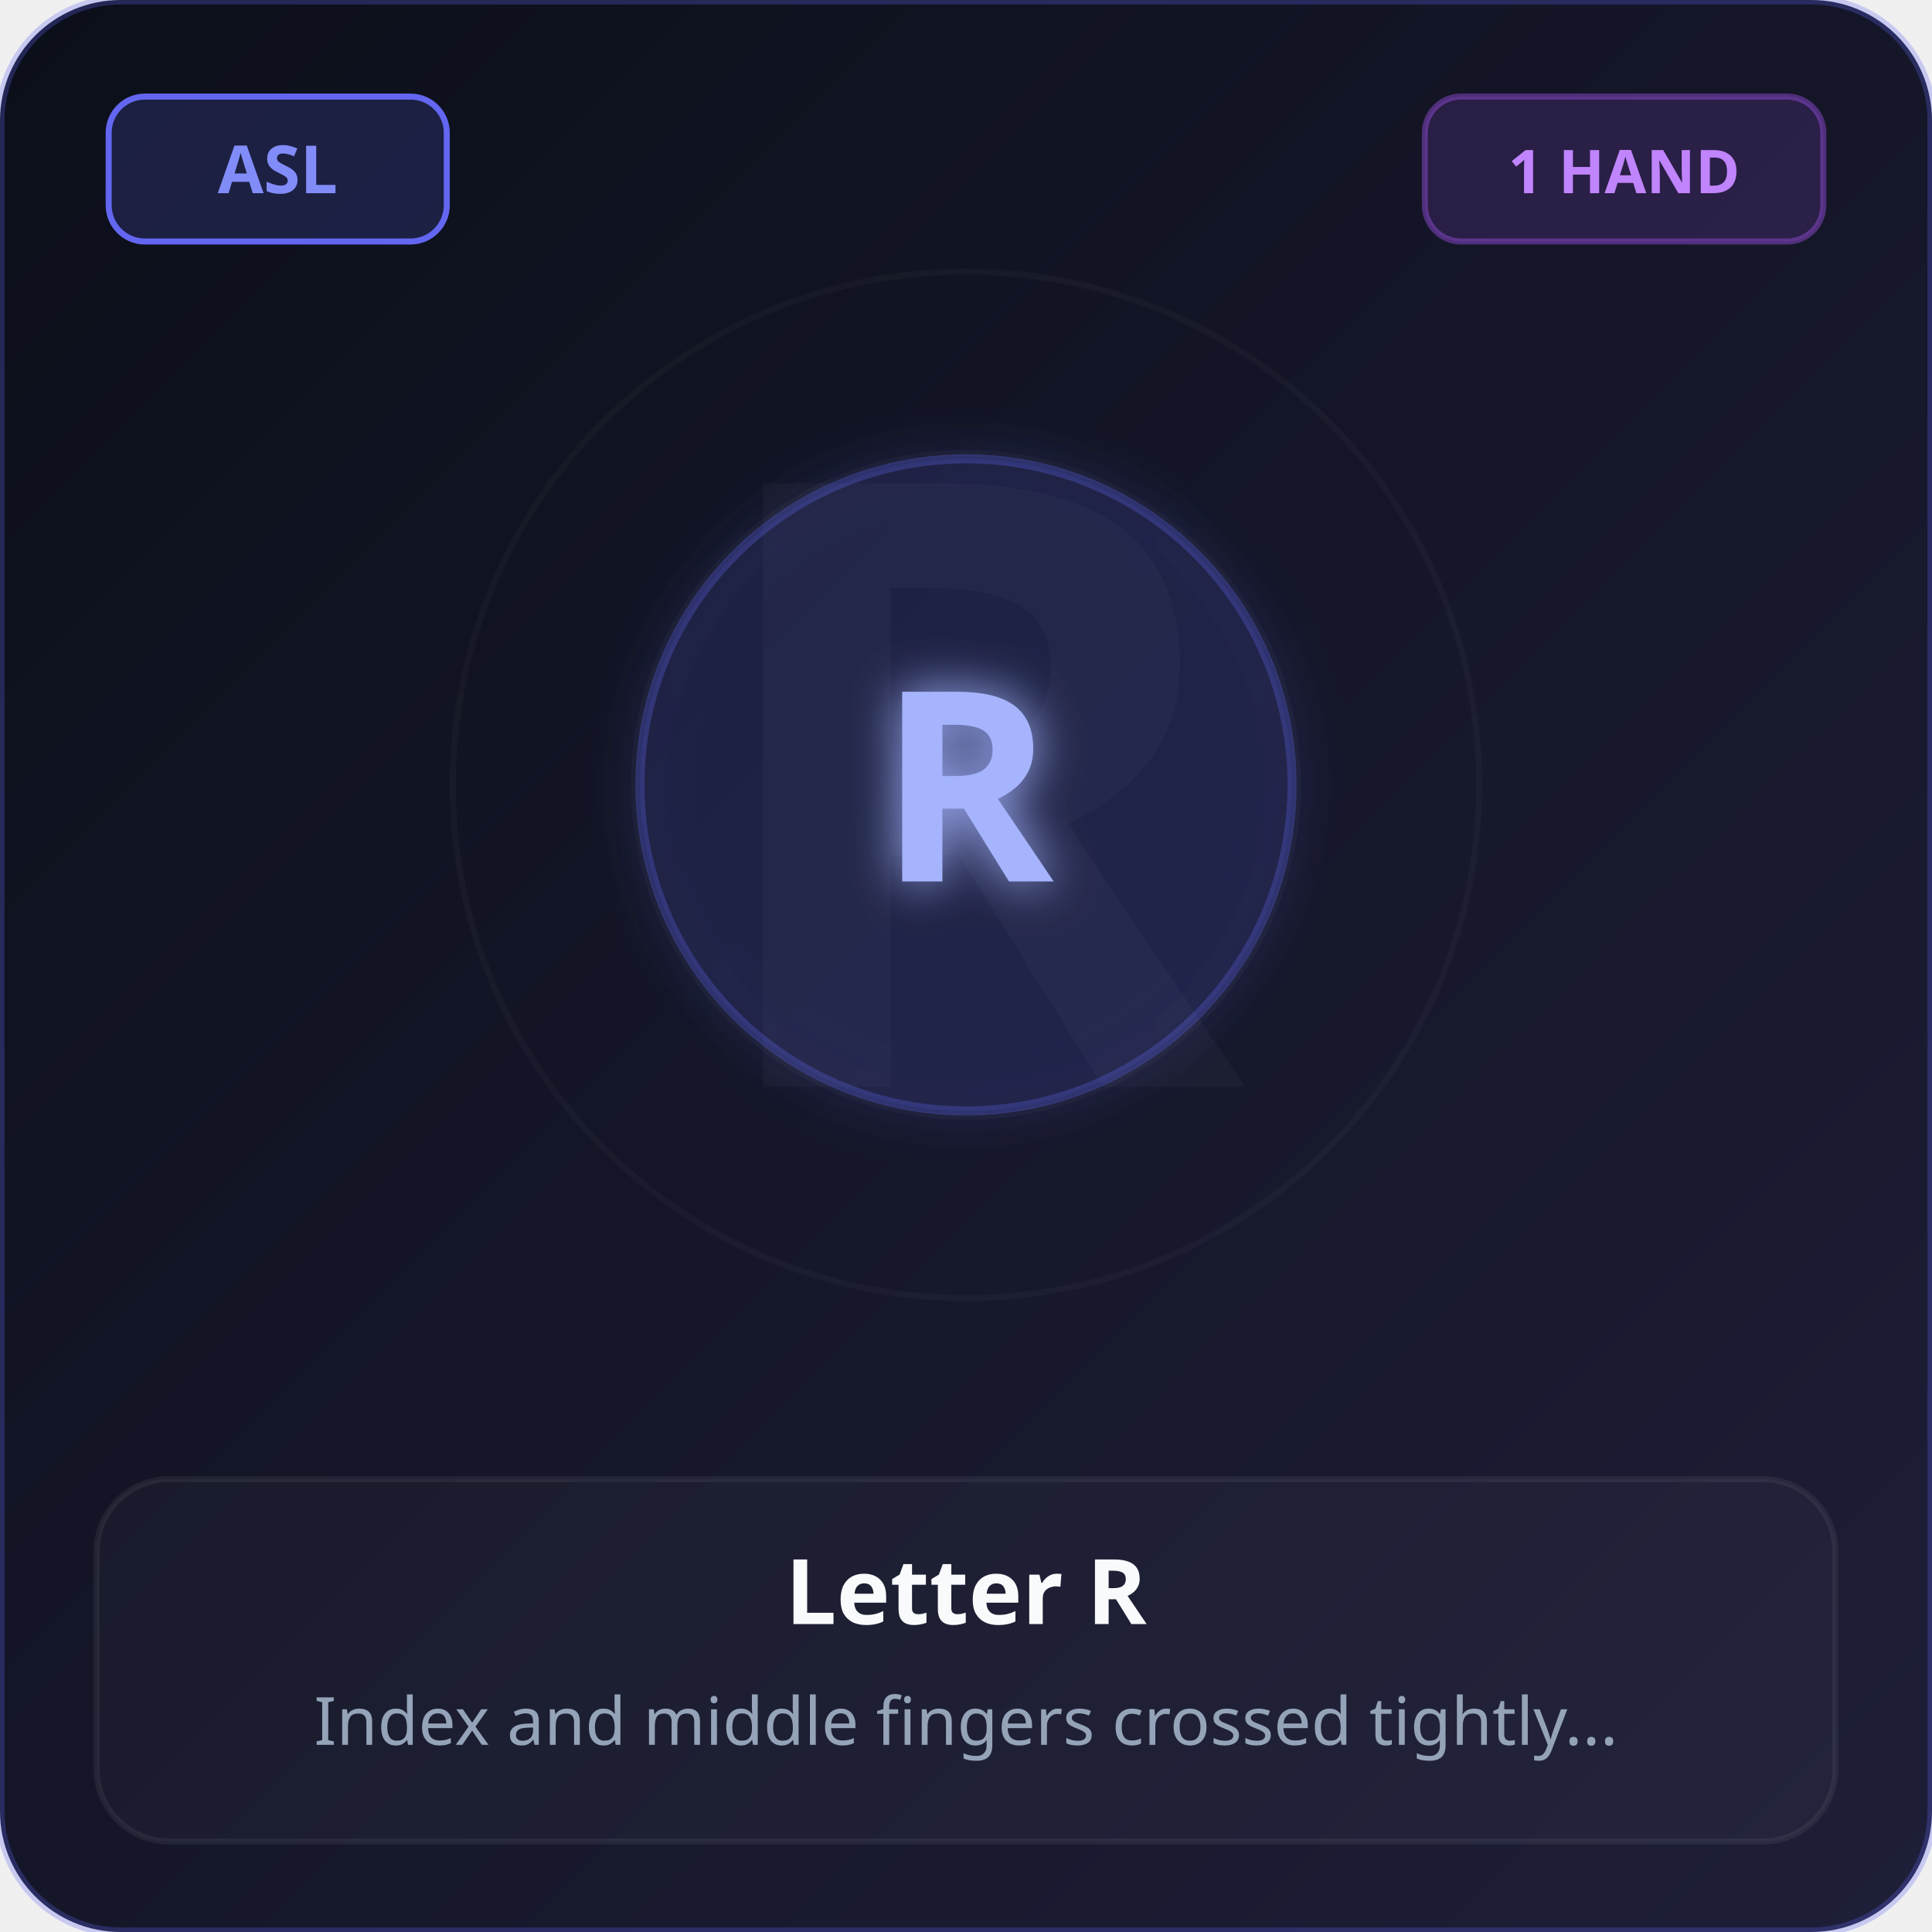
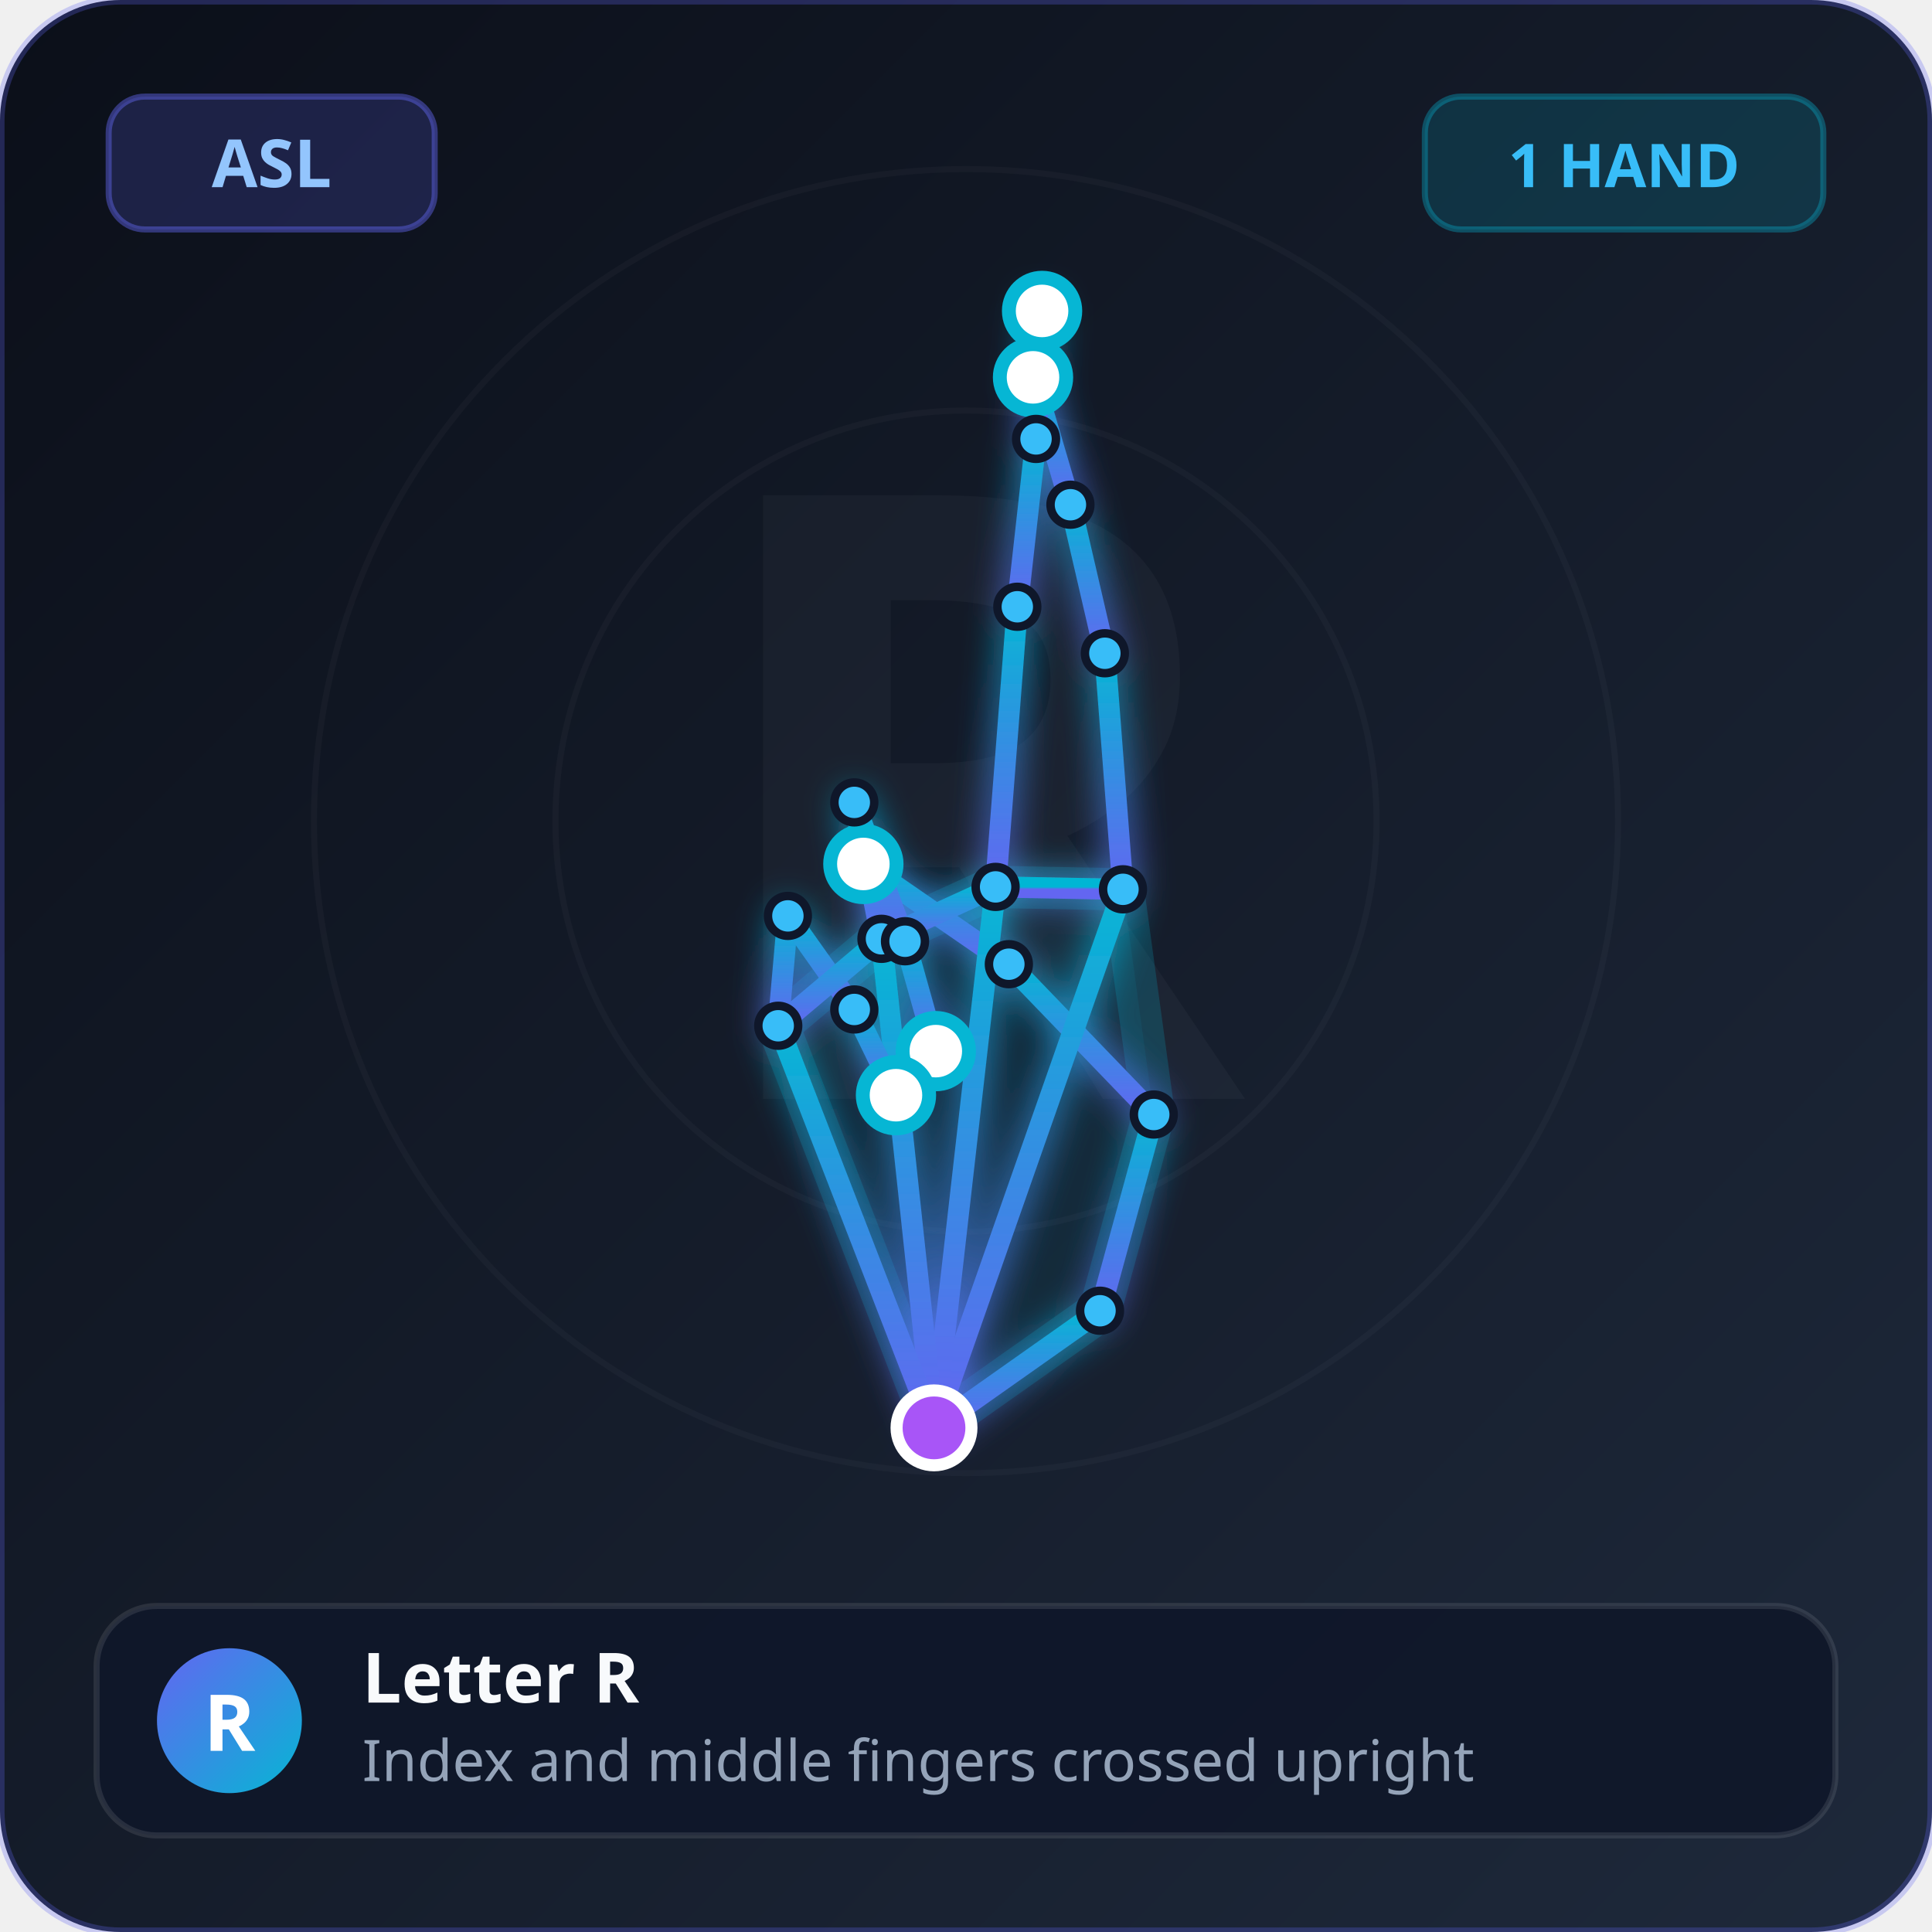
<svg xmlns="http://www.w3.org/2000/svg" viewBox="0 0 320 320" width="100%" height="100%">
  <defs>
    <linearGradient id="bgGrad" x1="0%" y1="0%" x2="100%" y2="100%">
      <stop offset="0%" stop-color="#0b0f19" />
-       <stop offset="100%" stop-color="#1e1e38" />
+       <stop offset="100%" stop-color="#1e293b" />
    </linearGradient>
-     <linearGradient id="accentGrad" x1="0%" y1="0%" x2="100%" y2="100%">
+     <linearGradient id="boneGrad" x1="0%" y1="100%" x2="0%" y2="0%">
      <stop offset="0%" stop-color="#6366f1" />
-       <stop offset="100%" stop-color="#a855f7" />
+       <stop offset="100%" stop-color="#06b6d4" />
    </linearGradient>
-     <filter id="softGlow" x="-20%" y="-20%" width="140%" height="140%">
-       <feGaussianBlur stdDeviation="4" result="blur" />
+     <linearGradient id="badgeCircle" x1="0%" y1="0%" x2="100%" y2="100%">
+       <stop offset="0%" stop-color="#6366f1" />
+       <stop offset="100%" stop-color="#06b6d4" />
+     </linearGradient>
+     <filter id="neonGlow" x="-20%" y="-20%" width="140%" height="140%">
+       <feGaussianBlur stdDeviation="3" result="blur" />
      <feMerge>
        <feMergeNode in="blur" />
        <feMergeNode in="SourceGraphic" />
      </feMerge>
    </filter>
  </defs>
  <rect width="320" height="320" rx="20" fill="url(#bgGrad)" stroke="rgba(99, 102, 241, 0.28)" stroke-width="1.5" />
-   <circle cx="160" cy="130" r="85" fill="none" stroke="rgba(255, 255, 255, 0.03)" stroke-width="1" />
-   <circle cx="160" cy="130" r="55" fill="none" stroke="rgba(255, 255, 255, 0.03)" stroke-width="1" />
-   <text x="160" y="180" text-anchor="middle" font-family="'Plus Jakarta Sans', sans-serif" font-size="140" font-weight="900" fill="rgba(255, 255, 255, 0.03)" letter-spacing="-2">R</text>
+   <circle cx="160.0" cy="136.0" r="108" fill="none" stroke="rgba(255, 255, 255, 0.03)" stroke-width="1" />
+   <circle cx="160.0" cy="136.0" r="68" fill="none" stroke="rgba(255, 255, 255, 0.03)" stroke-width="1" />
+   <text x="160.0" y="182.0" text-anchor="middle" font-family="'Plus Jakarta Sans', sans-serif" font-size="140" font-weight="900" fill="rgba(255, 255, 255, 0.035)" letter-spacing="-2">R</text>
  <g transform="translate(18, 16)">
-     <rect width="56" height="24" rx="6" fill="rgba(99, 102, 241, 0.18)" stroke="#6366f1" stroke-width="1" />
-     <text x="28" y="16" text-anchor="middle" font-family="system-ui" font-size="11" font-weight="800" fill="#818cf8">ASL</text>
+     <rect width="54" height="22" rx="6" fill="rgba(99, 102, 241, 0.2)" stroke="rgba(99, 102, 241, 0.45)" stroke-width="1" />
+     <text x="27" y="15" text-anchor="middle" font-family="system-ui" font-size="11" font-weight="800" fill="#93c5fd">ASL</text>
  </g>
  <g transform="translate(236, 16)">
-     <rect width="66" height="24" rx="6" fill="rgba(168, 85, 247, 0.15)" stroke="rgba(168, 85, 247, 0.4)" stroke-width="1" />
-     <text x="33" y="16" text-anchor="middle" font-family="system-ui" font-size="10" font-weight="700" fill="#c084fc">1 HAND</text>
+     <rect width="66" height="22" rx="6" fill="rgba(6, 182, 212, 0.16)" stroke="rgba(6, 182, 212, 0.35)" stroke-width="1" />
+     <text x="33" y="15" text-anchor="middle" font-family="system-ui" font-size="10" font-weight="700" fill="#38bdf8">1 HAND</text>
  </g>
-   <g transform="translate(160, 130)" filter="url(#softGlow)">
-     <circle cx="0" cy="0" r="54" fill="rgba(99, 102, 241, 0.08)" stroke="rgba(99, 102, 241, 0.3)" stroke-width="1.5" />
-     <text x="0" y="16" text-anchor="middle" font-family="'Plus Jakarta Sans', sans-serif" font-size="44" font-weight="900" fill="#a5b4fc">R</text>
+   <polygon points="154.7,236.5 182.2,217.1 191.1,184.6 186.0,147.3 164.9,146.9 146.0,155.5 128.9,169.9" fill="rgba(6, 182, 212, 0.08)" stroke="rgba(6, 182, 212, 0.2)" stroke-width="7" stroke-linejoin="round" />
+   <g filter="url(#neonGlow)">
+     <line x1="154.7" y1="236.5" x2="182.2" y2="217.1" stroke="url(#boneGrad)" stroke-width="3.5" stroke-linecap="round" />
+     <line x1="182.2" y1="217.1" x2="191.1" y2="184.6" stroke="url(#boneGrad)" stroke-width="3.5" stroke-linecap="round" />
+     <line x1="191.1" y1="184.6" x2="167.1" y2="159.7" stroke="url(#boneGrad)" stroke-width="3.5" stroke-linecap="round" />
+     <line x1="167.1" y1="159.7" x2="143.0" y2="143.1" stroke="url(#boneGrad)" stroke-width="3.5" stroke-linecap="round" />
+     <line x1="154.7" y1="236.5" x2="186.0" y2="147.3" stroke="url(#boneGrad)" stroke-width="3.5" stroke-linecap="round" />
+     <line x1="186.0" y1="147.3" x2="183.0" y2="108.2" stroke="url(#boneGrad)" stroke-width="3.5" stroke-linecap="round" />
+     <line x1="183.0" y1="108.2" x2="177.3" y2="83.6" stroke="url(#boneGrad)" stroke-width="3.5" stroke-linecap="round" />
+     <line x1="177.3" y1="83.6" x2="171.1" y2="62.5" stroke="url(#boneGrad)" stroke-width="3.5" stroke-linecap="round" />
+     <line x1="154.7" y1="236.5" x2="164.9" y2="146.9" stroke="url(#boneGrad)" stroke-width="3.5" stroke-linecap="round" />
+     <line x1="164.9" y1="146.9" x2="168.5" y2="100.5" stroke="url(#boneGrad)" stroke-width="3.5" stroke-linecap="round" />
+     <line x1="168.5" y1="100.5" x2="171.6" y2="72.7" stroke="url(#boneGrad)" stroke-width="3.5" stroke-linecap="round" />
+     <line x1="171.6" y1="72.7" x2="172.6" y2="51.5" stroke="url(#boneGrad)" stroke-width="3.5" stroke-linecap="round" />
+     <line x1="154.7" y1="236.5" x2="146.0" y2="155.5" stroke="url(#boneGrad)" stroke-width="3.5" stroke-linecap="round" />
+     <line x1="146.0" y1="155.5" x2="141.5" y2="132.9" stroke="url(#boneGrad)" stroke-width="3.5" stroke-linecap="round" />
+     <line x1="141.5" y1="132.9" x2="149.9" y2="155.9" stroke="url(#boneGrad)" stroke-width="3.5" stroke-linecap="round" />
+     <line x1="149.9" y1="155.9" x2="155.0" y2="174.1" stroke="url(#boneGrad)" stroke-width="3.5" stroke-linecap="round" />
+     <line x1="154.7" y1="236.5" x2="128.9" y2="169.9" stroke="url(#boneGrad)" stroke-width="3.5" stroke-linecap="round" />
+     <line x1="128.9" y1="169.9" x2="130.5" y2="151.7" stroke="url(#boneGrad)" stroke-width="3.5" stroke-linecap="round" />
+     <line x1="130.5" y1="151.7" x2="141.5" y2="167.2" stroke="url(#boneGrad)" stroke-width="3.5" stroke-linecap="round" />
+     <line x1="141.5" y1="167.2" x2="148.4" y2="181.4" stroke="url(#boneGrad)" stroke-width="3.5" stroke-linecap="round" />
+     <line x1="186.0" y1="147.3" x2="164.9" y2="146.9" stroke="url(#boneGrad)" stroke-width="3.5" stroke-linecap="round" />
+     <line x1="164.9" y1="146.9" x2="146.0" y2="155.5" stroke="url(#boneGrad)" stroke-width="3.5" stroke-linecap="round" />
+     <line x1="146.0" y1="155.5" x2="128.9" y2="169.9" stroke="url(#boneGrad)" stroke-width="3.5" stroke-linecap="round" />
  </g>
-   <g transform="translate(0, 245)">
-     <rect x="16" y="0" width="288" height="60" rx="12" fill="rgba(255, 255, 255, 0.03)" stroke="rgba(255, 255, 255, 0.06)" stroke-width="1" />
-     <text x="160" y="24" text-anchor="middle" font-family="'Plus Jakarta Sans', sans-serif" font-size="15" font-weight="800" fill="#f8fafc">Letter R</text>
-     <text x="160" y="44" text-anchor="middle" font-family="'Plus Jakarta Sans', sans-serif" font-size="11" font-weight="500" fill="#94a3b8">Index and middle fingers crossed tightly...</text>
+   <circle cx="154.7" cy="236.5" r="6.2" fill="#a855f7" stroke="#ffffff" stroke-width="2" />
+   <circle cx="182.2" cy="217.1" r="3.3" fill="#38bdf8" stroke="#0f172a" stroke-width="1.4" />
+   <circle cx="191.1" cy="184.6" r="3.3" fill="#38bdf8" stroke="#0f172a" stroke-width="1.4" />
+   <circle cx="167.1" cy="159.7" r="3.3" fill="#38bdf8" stroke="#0f172a" stroke-width="1.4" />
+   <circle cx="143.0" cy="143.1" r="5.5" fill="#ffffff" stroke="#06b6d4" stroke-width="2.3" />
+   <circle cx="186.0" cy="147.3" r="3.3" fill="#38bdf8" stroke="#0f172a" stroke-width="1.4" />
+   <circle cx="183.0" cy="108.2" r="3.3" fill="#38bdf8" stroke="#0f172a" stroke-width="1.4" />
+   <circle cx="177.3" cy="83.6" r="3.3" fill="#38bdf8" stroke="#0f172a" stroke-width="1.4" />
+   <circle cx="171.1" cy="62.5" r="5.5" fill="#ffffff" stroke="#06b6d4" stroke-width="2.3" />
+   <circle cx="164.9" cy="146.9" r="3.3" fill="#38bdf8" stroke="#0f172a" stroke-width="1.4" />
+   <circle cx="168.5" cy="100.5" r="3.3" fill="#38bdf8" stroke="#0f172a" stroke-width="1.4" />
+   <circle cx="171.6" cy="72.7" r="3.3" fill="#38bdf8" stroke="#0f172a" stroke-width="1.4" />
+   <circle cx="172.6" cy="51.5" r="5.5" fill="#ffffff" stroke="#06b6d4" stroke-width="2.3" />
+   <circle cx="146.0" cy="155.5" r="3.3" fill="#38bdf8" stroke="#0f172a" stroke-width="1.4" />
+   <circle cx="141.5" cy="132.9" r="3.3" fill="#38bdf8" stroke="#0f172a" stroke-width="1.4" />
+   <circle cx="149.9" cy="155.9" r="3.3" fill="#38bdf8" stroke="#0f172a" stroke-width="1.4" />
+   <circle cx="155.0" cy="174.1" r="5.5" fill="#ffffff" stroke="#06b6d4" stroke-width="2.3" />
+   <circle cx="128.9" cy="169.9" r="3.3" fill="#38bdf8" stroke="#0f172a" stroke-width="1.4" />
+   <circle cx="130.5" cy="151.7" r="3.3" fill="#38bdf8" stroke="#0f172a" stroke-width="1.4" />
+   <circle cx="141.5" cy="167.2" r="3.3" fill="#38bdf8" stroke="#0f172a" stroke-width="1.4" />
+   <circle cx="148.4" cy="181.4" r="5.5" fill="#ffffff" stroke="#06b6d4" stroke-width="2.3" />
+   <g transform="translate(16, 266)">
+     <rect width="288" height="38" rx="10" fill="rgba(15, 23, 42, 0.9)" stroke="rgba(255, 255, 255, 0.1)" stroke-width="1" />
+     <circle cx="22" cy="19" r="12" fill="url(#badgeCircle)" />
+     <text x="22" y="24" text-anchor="middle" font-family="'Plus Jakarta Sans', sans-serif" font-size="13" font-weight="800" fill="#ffffff">R</text>
+     <text x="44" y="16" font-family="'Plus Jakarta Sans', sans-serif" font-size="11.5" font-weight="700" fill="#f8fafc">Letter R</text>
+     <text x="44" y="29" font-family="'Plus Jakarta Sans', sans-serif" font-size="9.5" font-weight="500" fill="#94a3b8">Index and middle fingers crossed upright</text>
  </g>
</svg>
